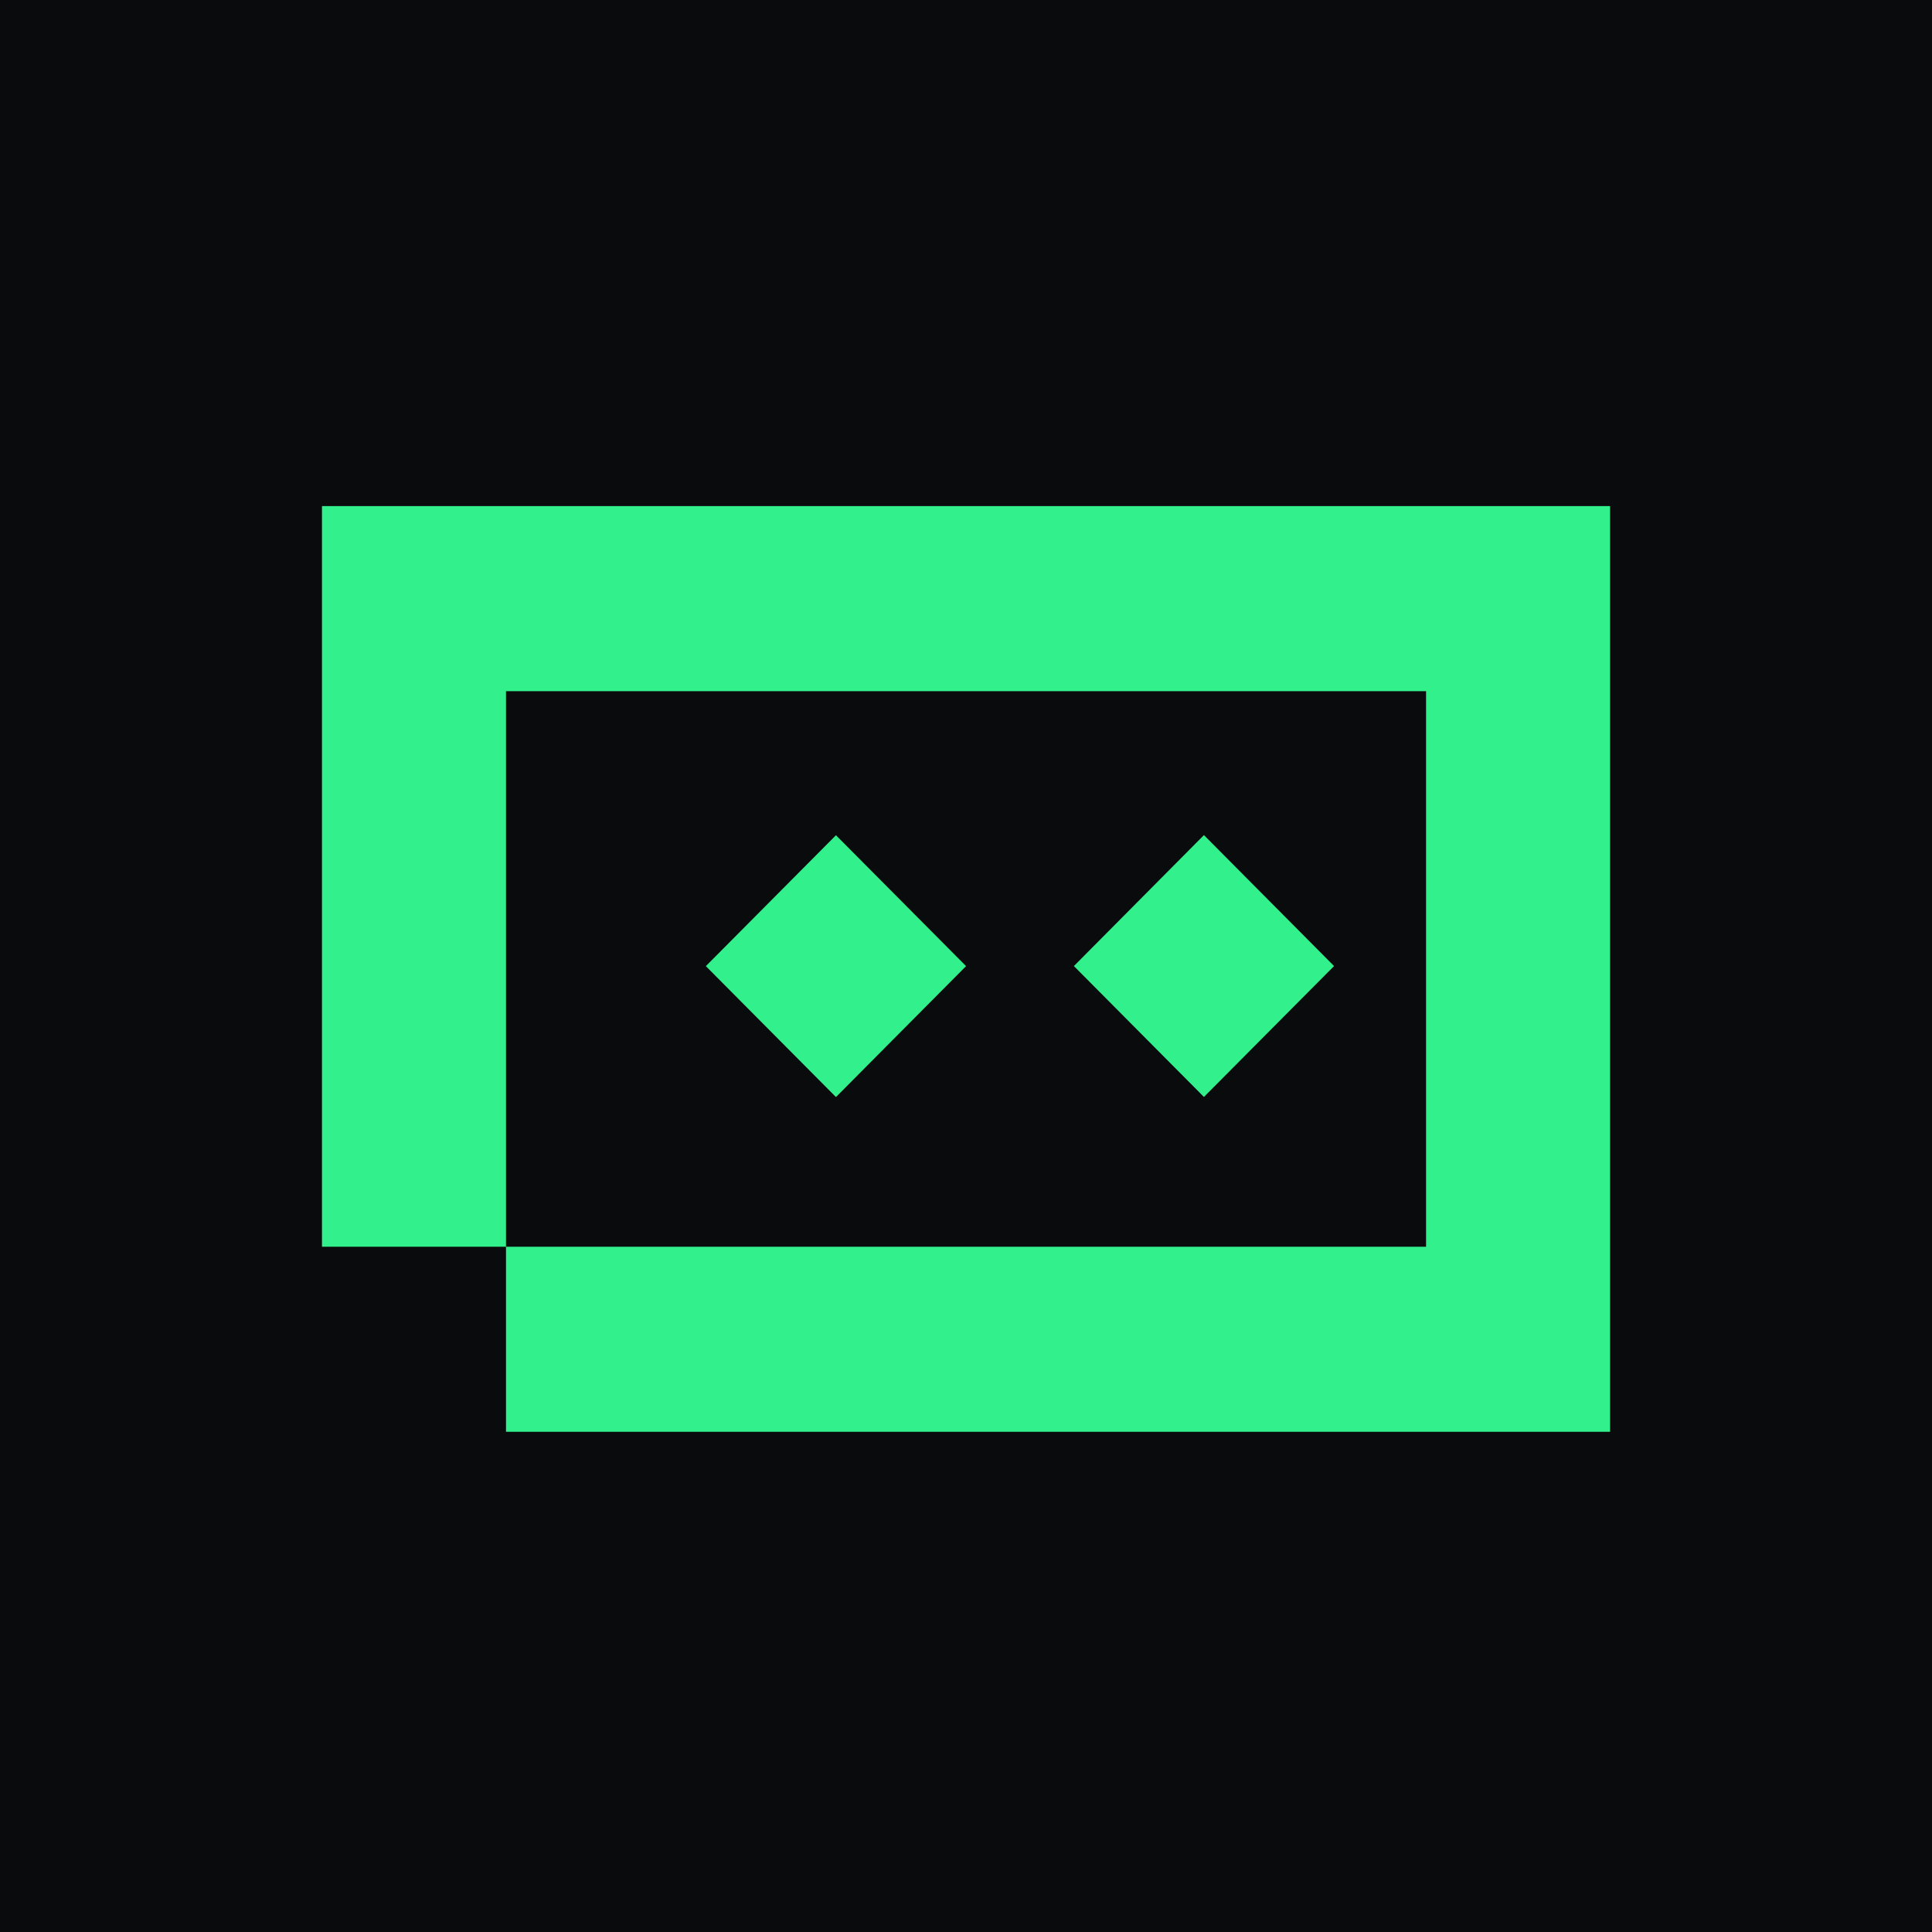
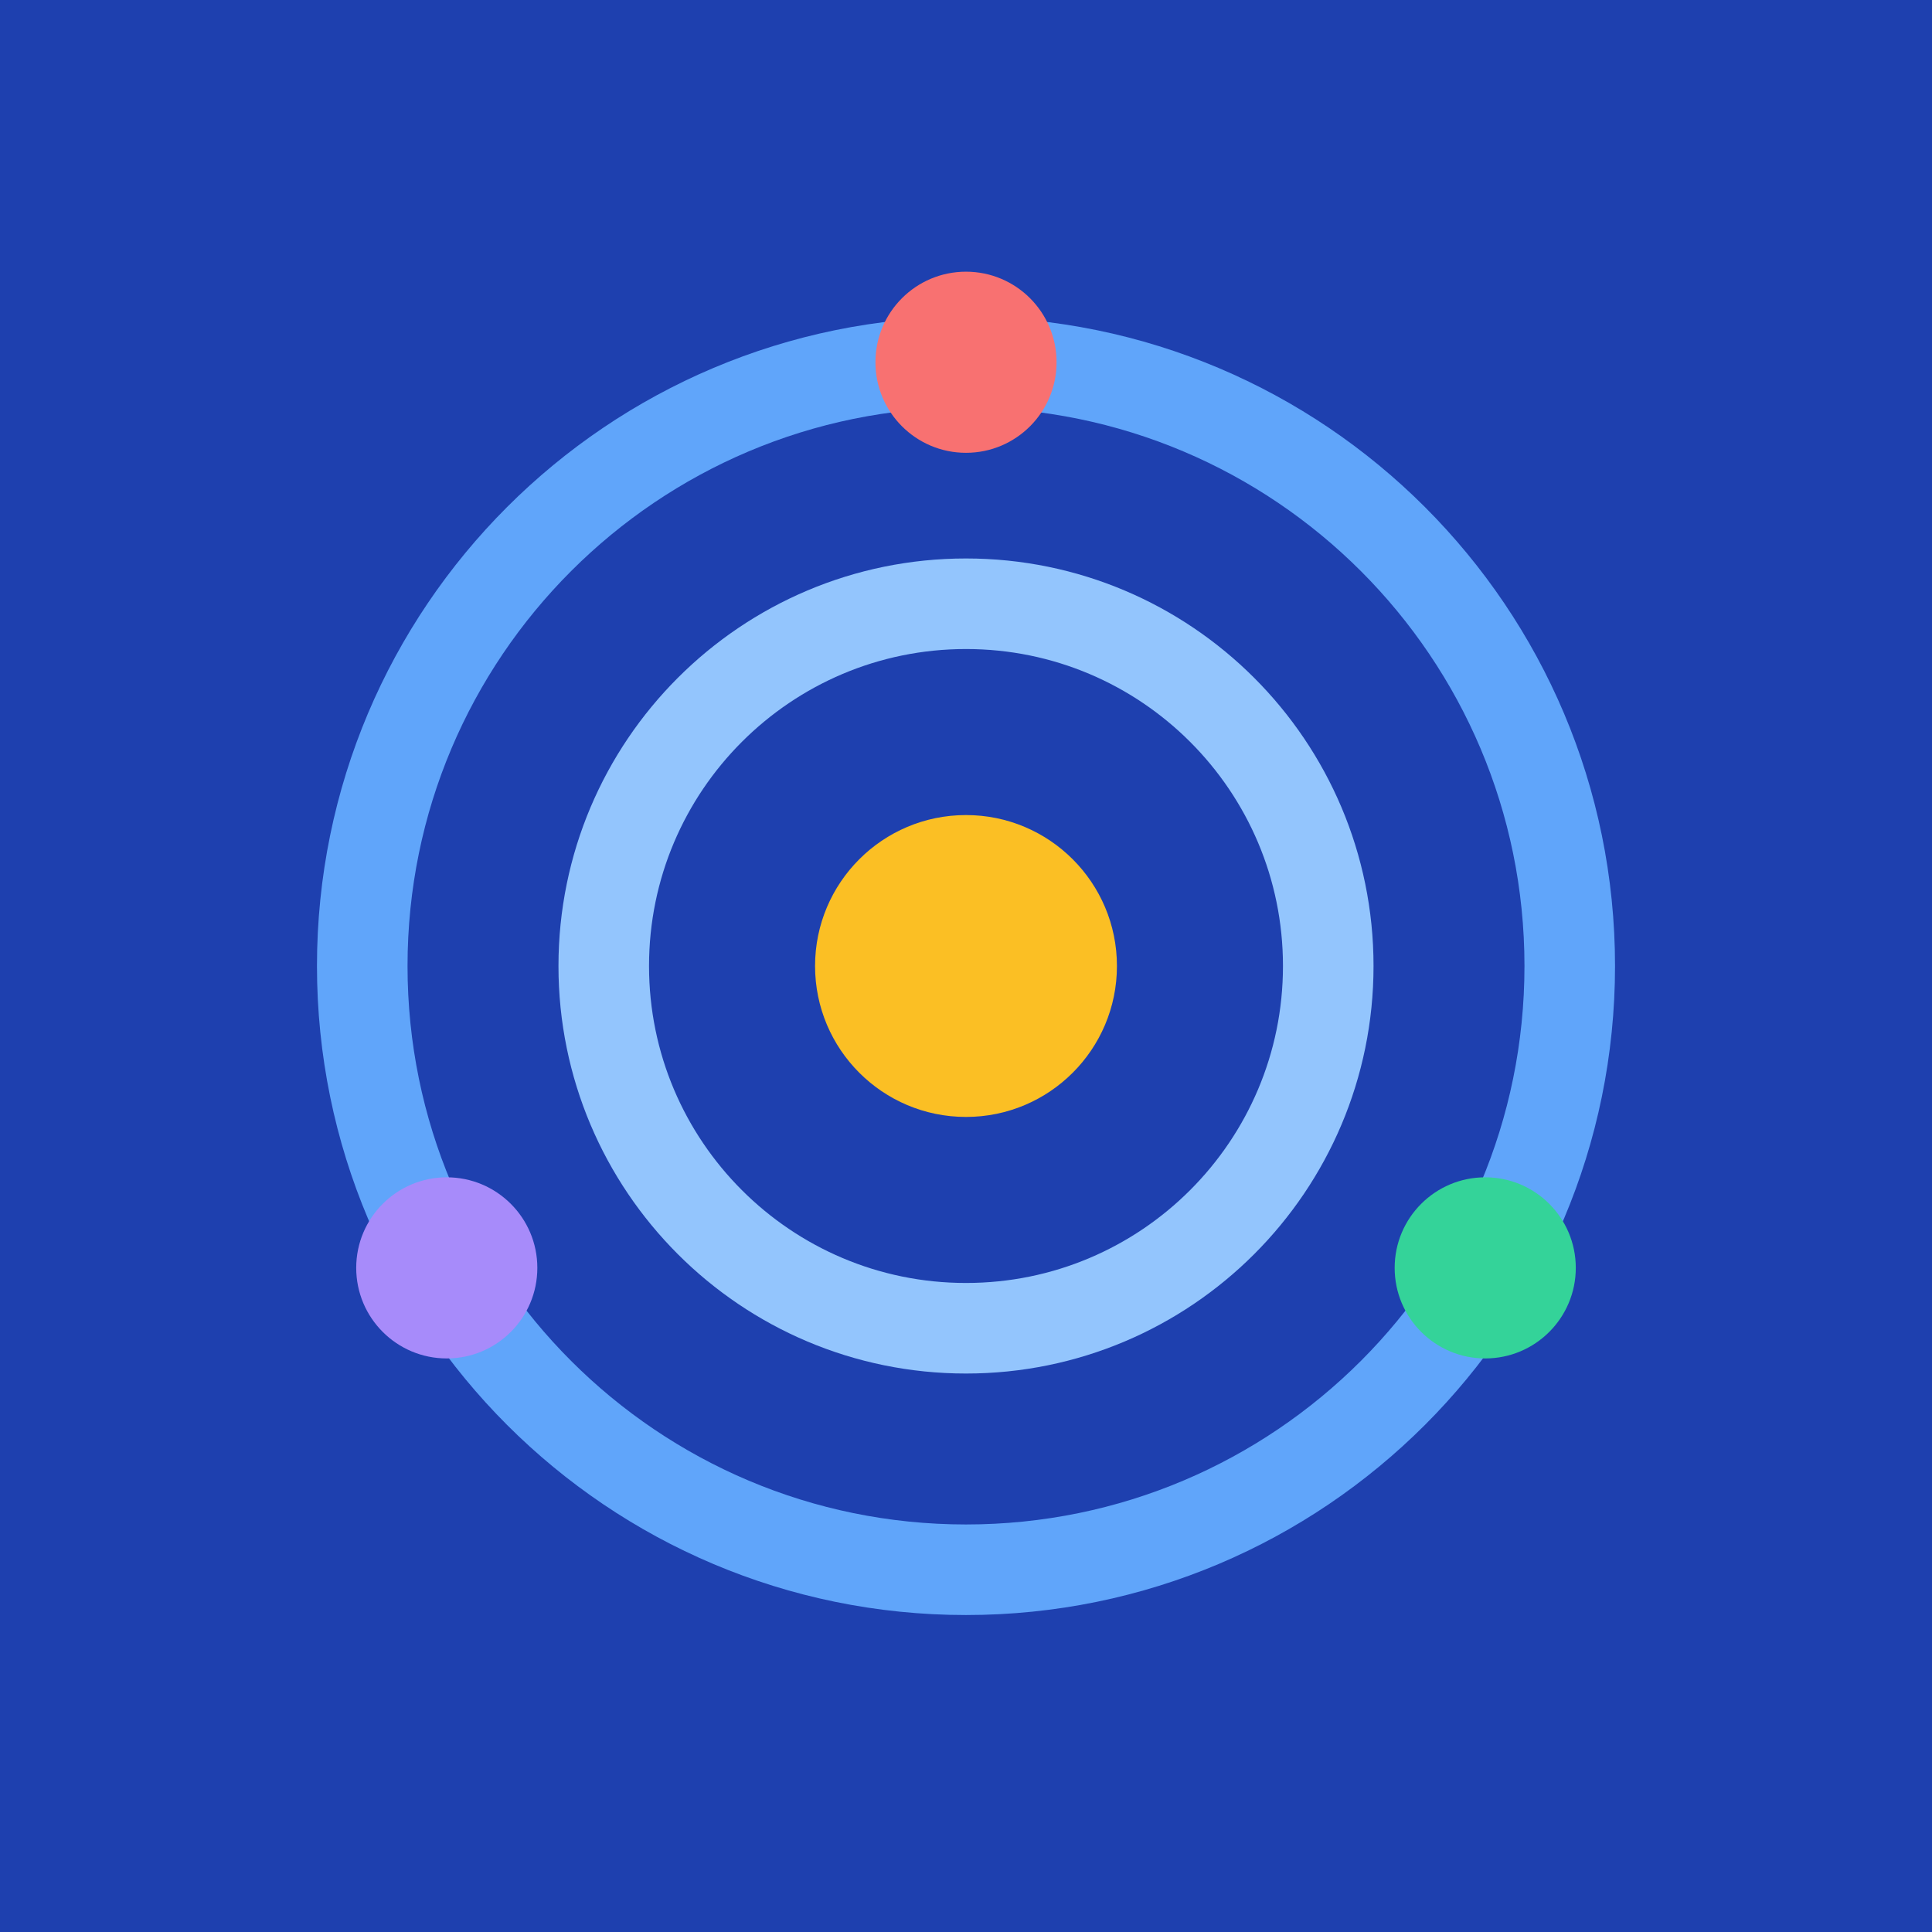
<svg xmlns="http://www.w3.org/2000/svg" width="32" height="32" viewBox="0 0 32 32" fill="none">
-   <rect width="32" height="32" fill="#0A0B0D" />
-   <path d="M26.668 23.715H8.381V20.65H5.333V8.382H26.668V23.715ZM8.381 20.65H23.62V11.448H8.381V20.65ZM16.001 16.002L13.846 18.171L11.691 16.002L13.846 13.834L16.001 16.002ZM22.096 16.001L19.941 18.169L17.787 16.001L19.941 13.832L22.096 16.001Z" fill="#32F08C" />
+   <rect width="32" height="32" fill="#1e40af" />
+   <circle cx="16" cy="16" r="10" fill="none" stroke="#60a5fa" stroke-width="1.5" />
+   <circle cx="16" cy="16" r="6" fill="none" stroke="#93c5fd" stroke-width="1.5" />
+   <circle cx="16" cy="16" r="2.5" fill="#fbbf24" />
+   <circle cx="16" cy="6" r="1.5" fill="#f87171" />
+   <circle cx="24.6" cy="21" r="1.5" fill="#34d399" />
+   <circle cx="7.4" cy="21" r="1.5" fill="#a78bfa" />
</svg>
